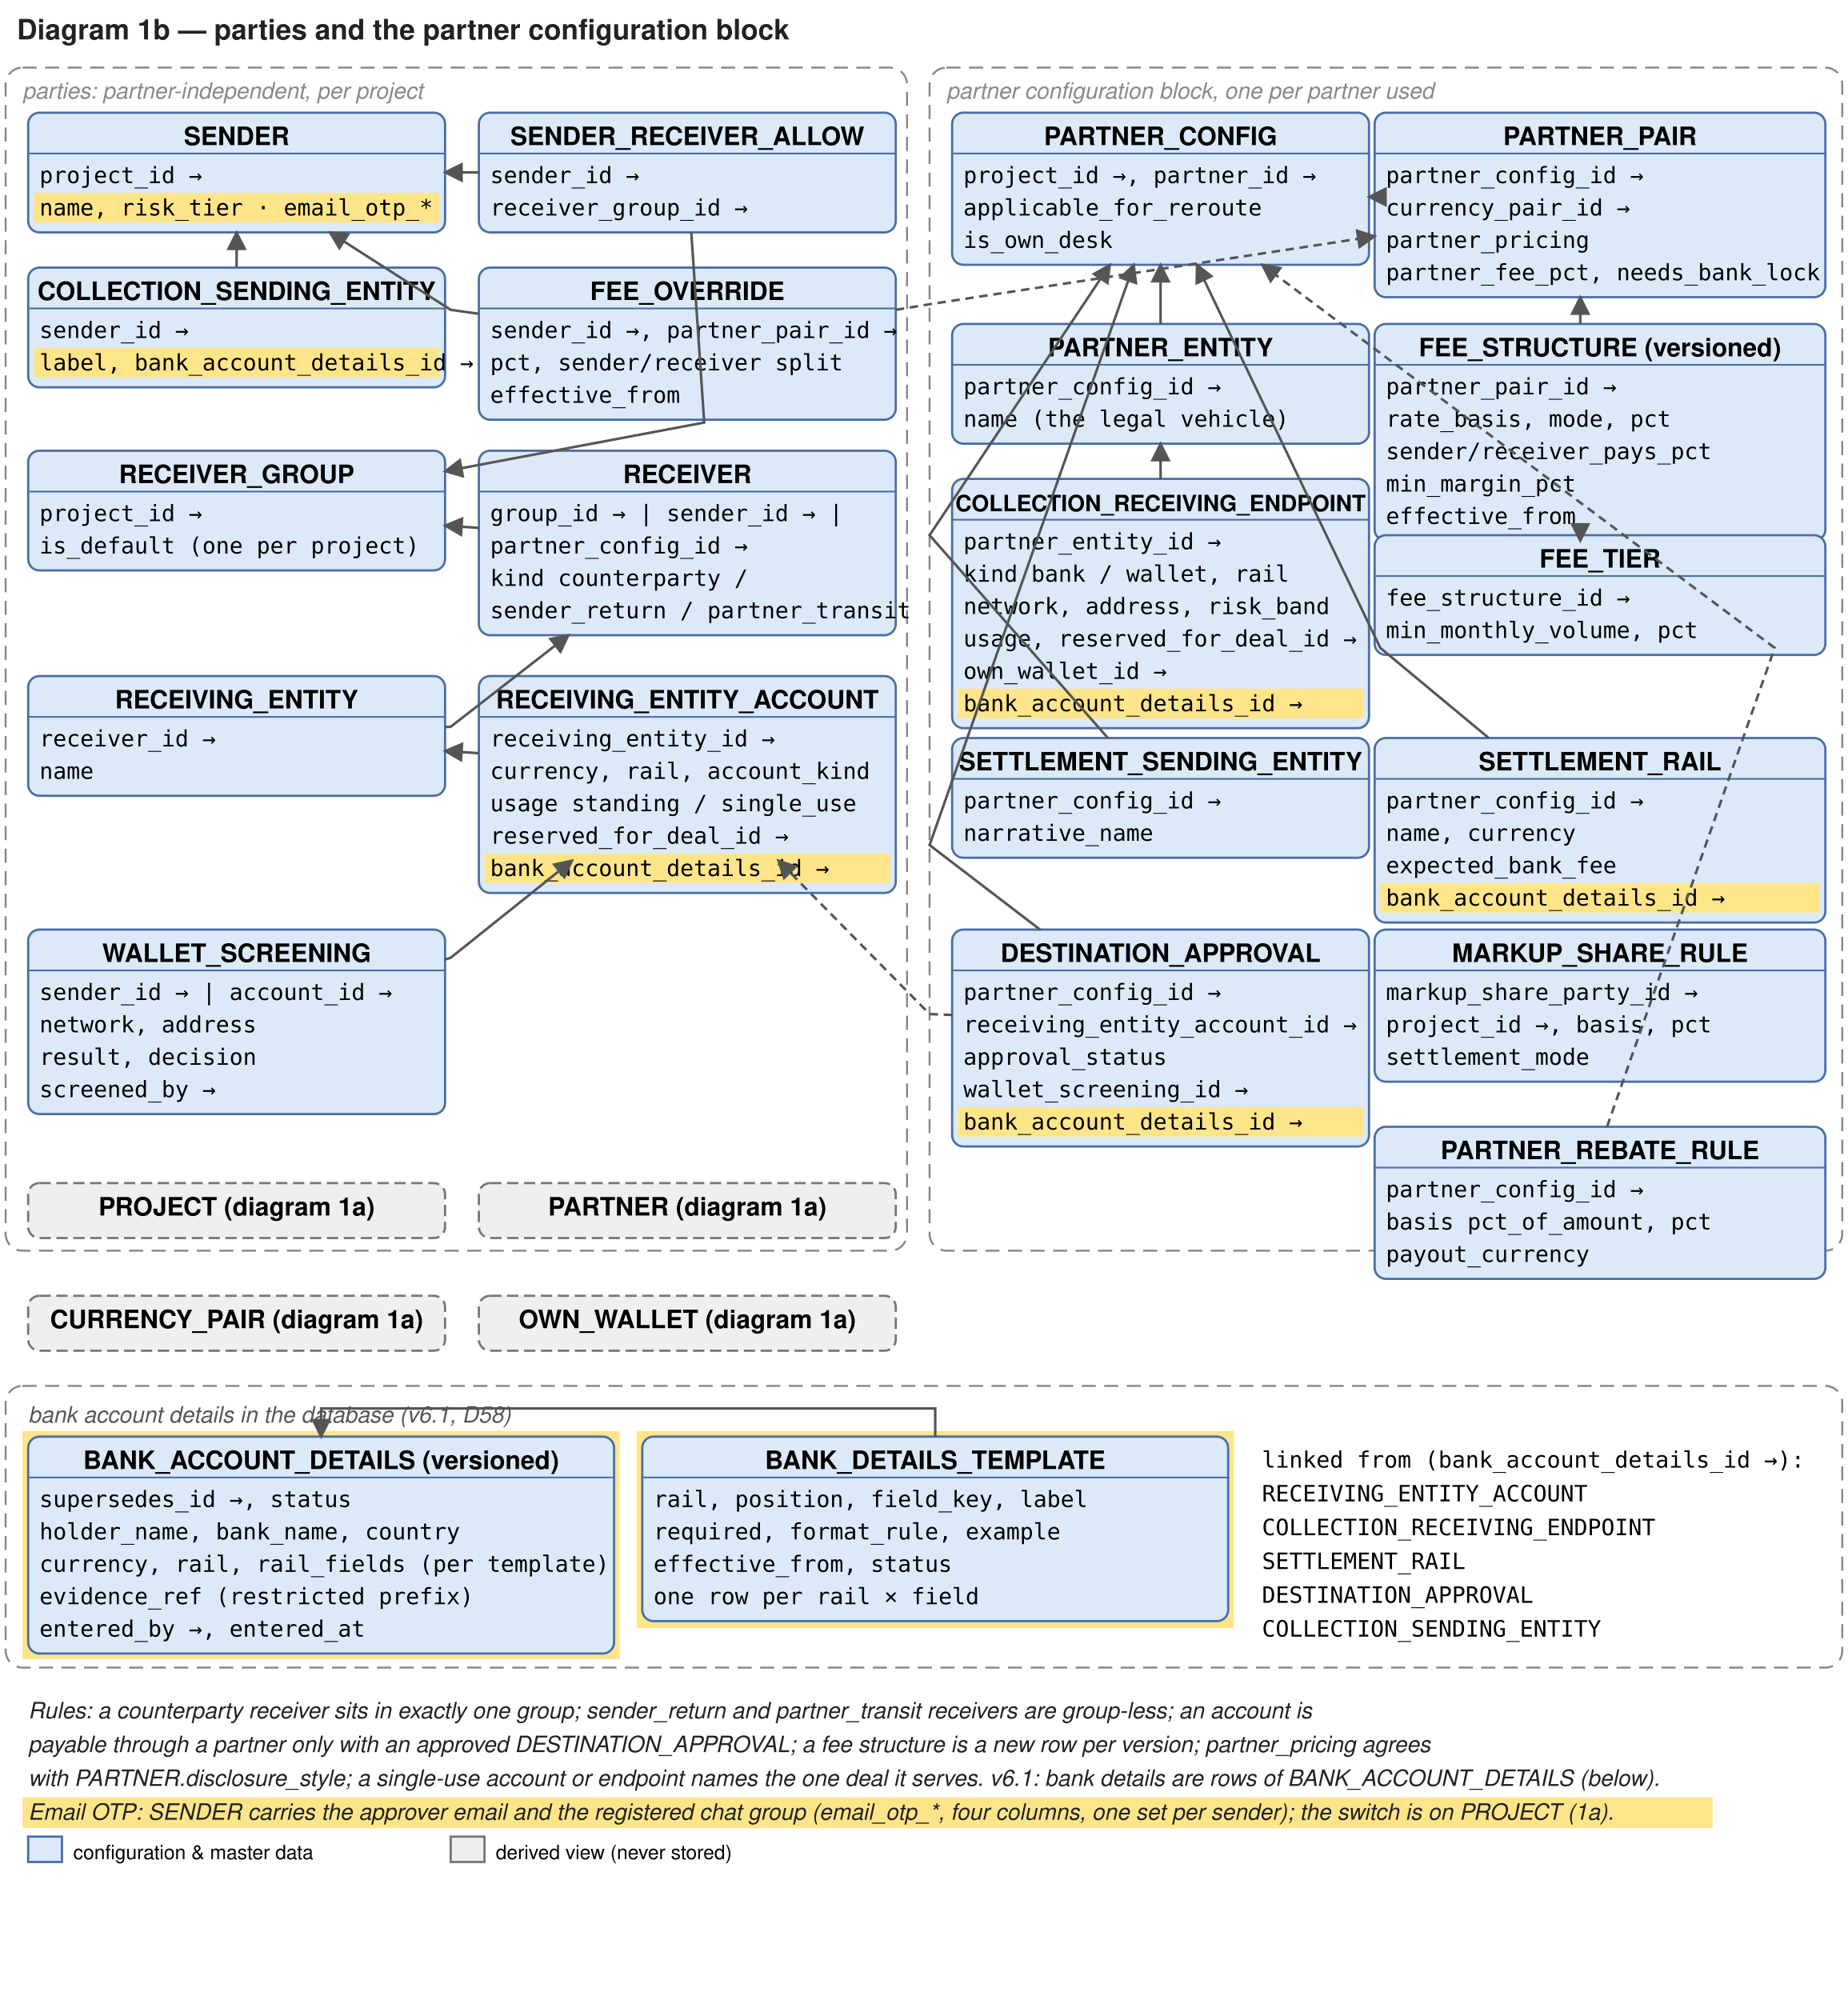
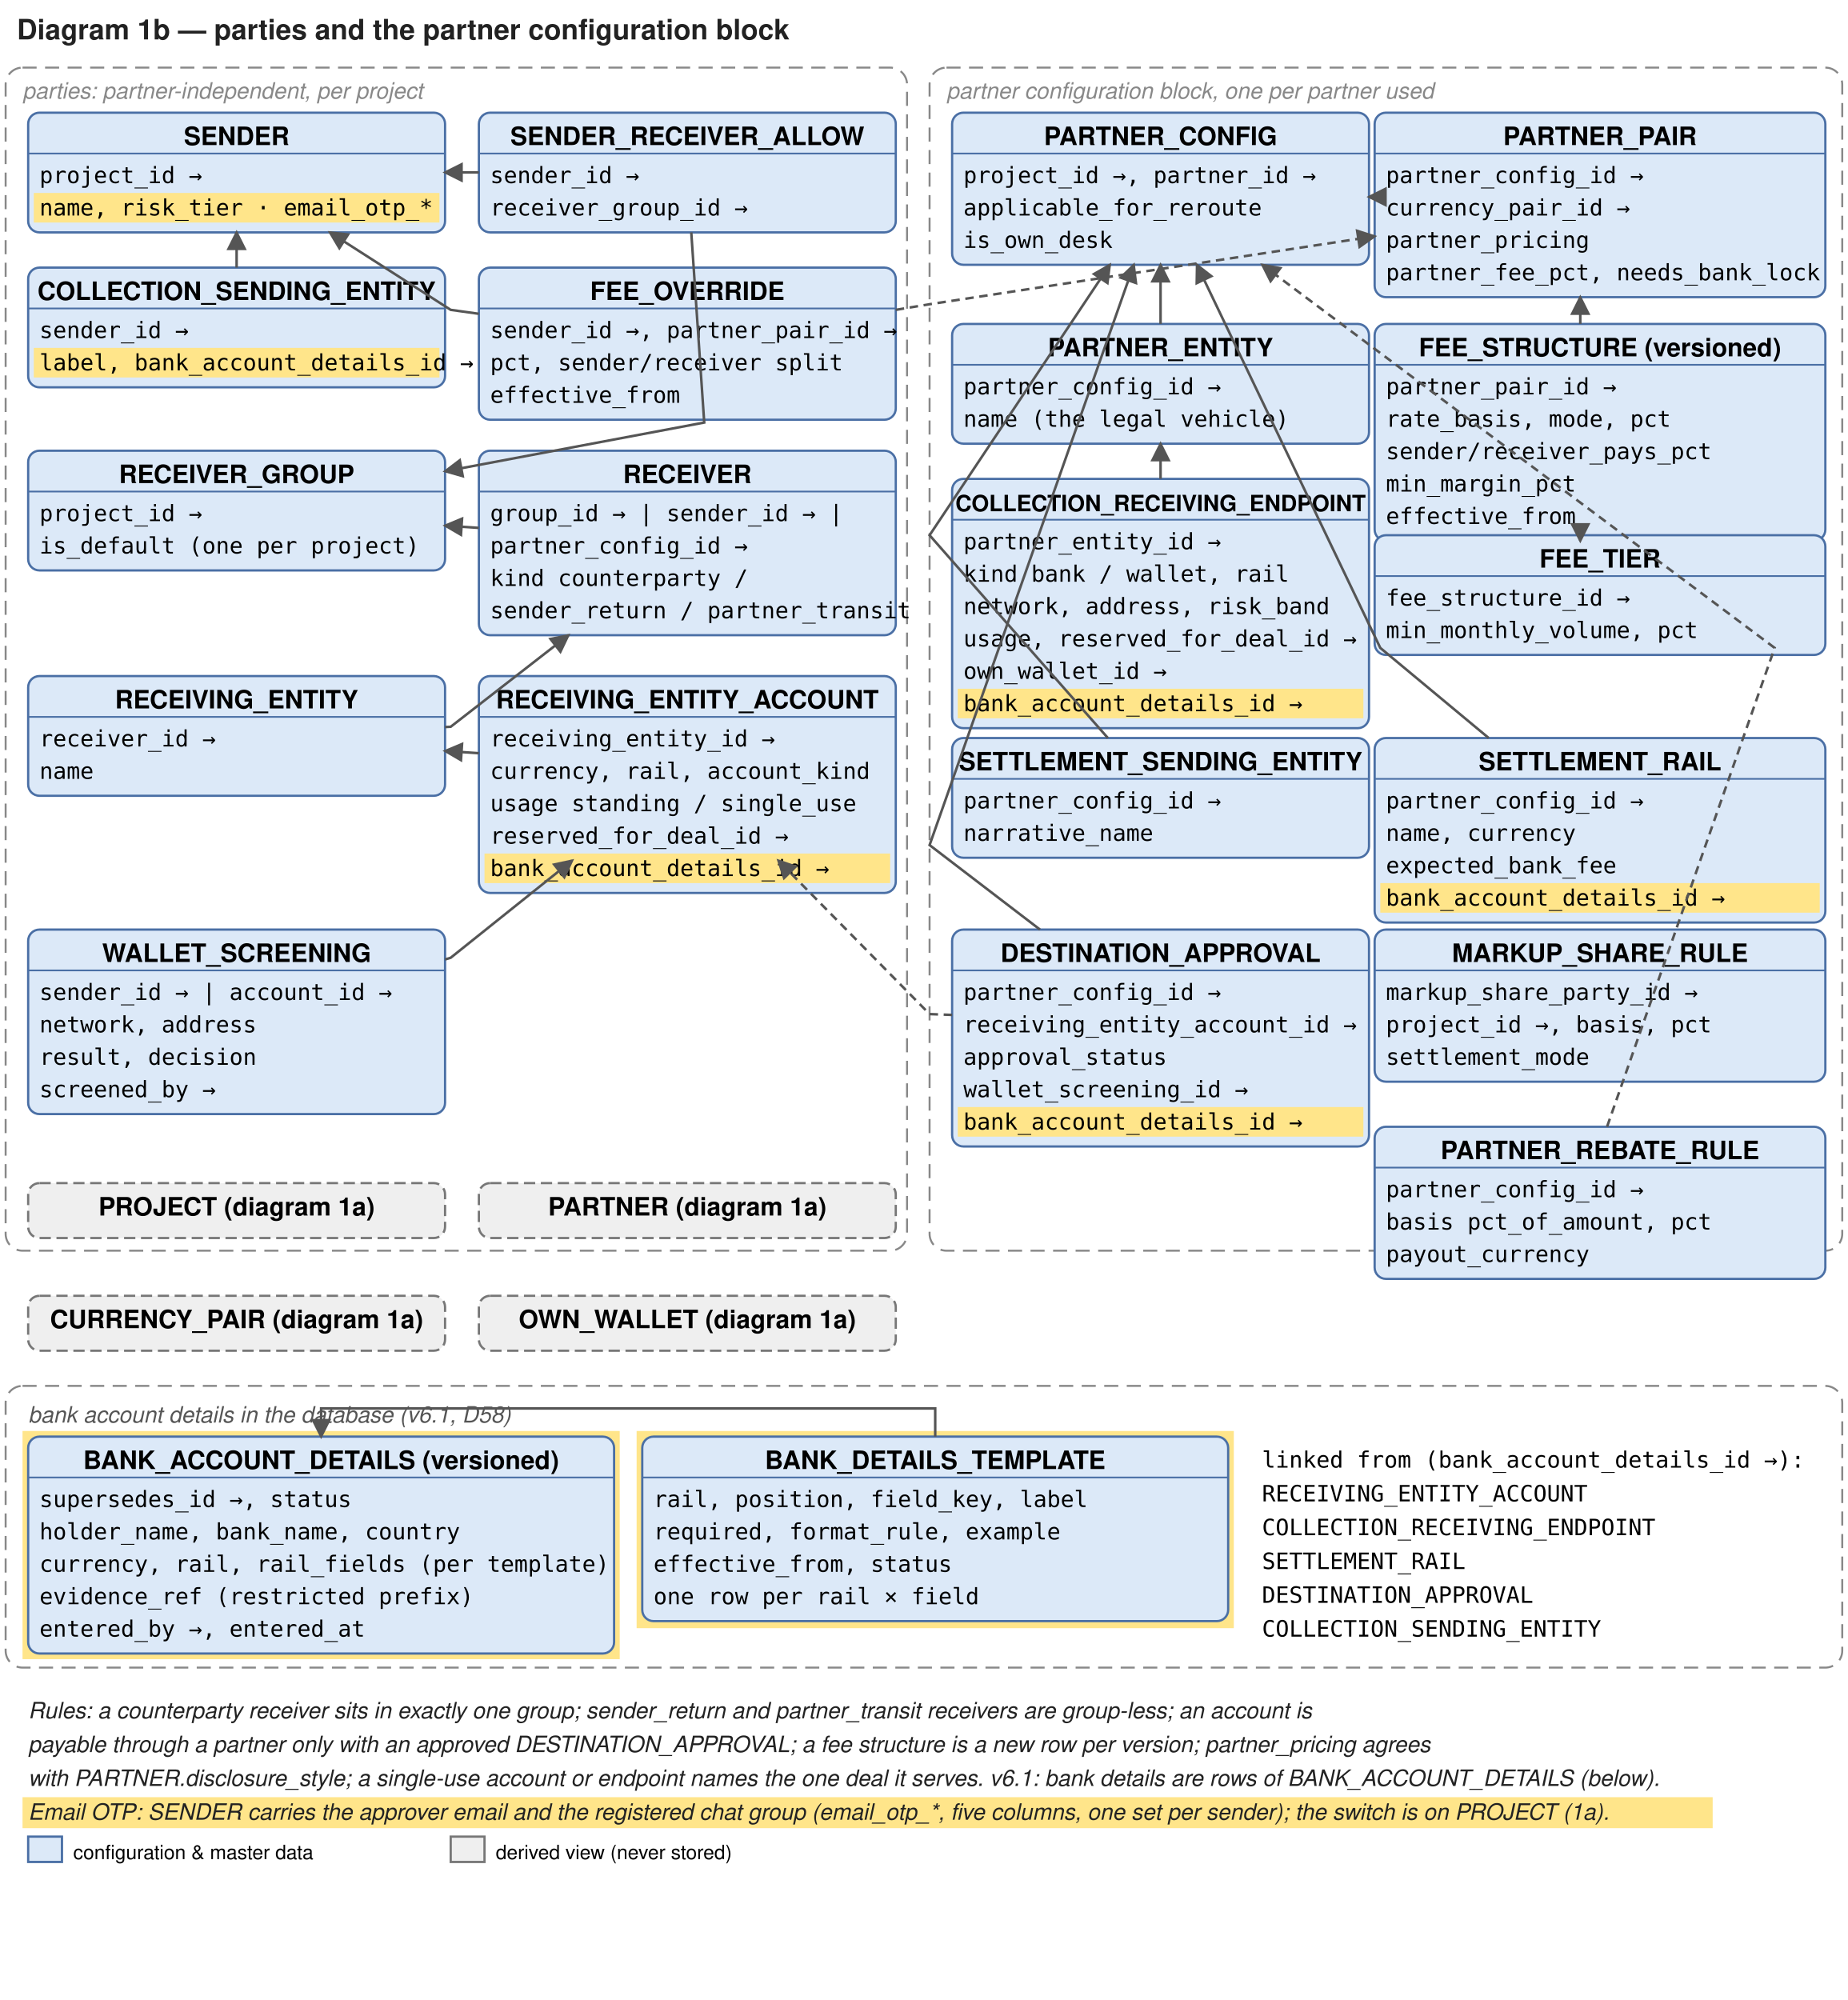
<svg xmlns="http://www.w3.org/2000/svg" viewBox="0 0 656 710" width="100%" style="display:block; background:#FFFFFF; border:0.5pt solid #bbbbbb">
  <defs>
    <marker id="arr" markerWidth="8" markerHeight="8" refX="7" refY="4" orient="auto" markerUnits="strokeWidth">
      <path d="M0,0 L8,4 L0,8 z" fill="#555" />
    </marker>
  </defs>
  <text x="6" y="14" font-size="10" font-family="Helvetica, Arial, sans-serif" fill="#222" text-anchor="start" font-weight="bold">Diagram 1b — parties and the partner configuration block</text>
  <rect x="2" y="24" width="320" height="420" rx="6" fill="none" stroke="#888" stroke-width="0.7" stroke-dasharray="5 3" />
  <text x="8" y="35" font-size="8" font-family="Helvetica, Arial, sans-serif" fill="#888" font-style="italic">parties: partner-independent, per project</text>
  <rect x="10" y="40" width="148" height="42.5" rx="4" fill="#DCE9F8" stroke="#4A6FA5" stroke-width="0.8" />
  <text x="84.0" y="51.5" font-size="9" font-family="Helvetica, Arial, sans-serif" font-weight="bold" text-anchor="middle">SENDER</text>
  <line x1="10" y1="54.5" x2="158" y2="54.5" stroke="#4A6FA5" stroke-width="0.6" />
  <text x="14" y="65.0" font-size="8" font-family="Menlo, Consolas, monospace">project_id →</text>
  <g class="rev">
    <rect x="12" y="68.5" width="144" height="10.5" fill="#ffe58a" />
  </g>
  <text x="14" y="76.5" font-size="8" font-family="Menlo, Consolas, monospace">name, risk_tier · email_otp_*</text>
  <rect x="170" y="40" width="148" height="42.5" rx="4" fill="#DCE9F8" stroke="#4A6FA5" stroke-width="0.8" />
  <text x="244.0" y="51.5" font-size="9" font-family="Helvetica, Arial, sans-serif" font-weight="bold" text-anchor="middle">SENDER_RECEIVER_ALLOW</text>
  <line x1="170" y1="54.5" x2="318" y2="54.5" stroke="#4A6FA5" stroke-width="0.6" />
  <text x="174" y="65.0" font-size="8" font-family="Menlo, Consolas, monospace">sender_id →</text>
  <text x="174" y="76.5" font-size="8" font-family="Menlo, Consolas, monospace">receiver_group_id →</text>
  <rect x="10" y="95" width="148" height="42.5" rx="4" fill="#DCE9F8" stroke="#4A6FA5" stroke-width="0.8" />
  <text x="84.0" y="106.5" font-size="9" font-family="Helvetica, Arial, sans-serif" font-weight="bold" text-anchor="middle">COLLECTION_SENDING_ENTITY</text>
  <line x1="10" y1="109.5" x2="158" y2="109.5" stroke="#4A6FA5" stroke-width="0.6" />
  <text x="14" y="120.0" font-size="8" font-family="Menlo, Consolas, monospace">sender_id →</text>
  <g class="rev">
    <rect x="12" y="123.5" width="144" height="10.5" fill="#ffe58a" />
  </g>
  <text x="14" y="131.5" font-size="8" font-family="Menlo, Consolas, monospace">label, bank_account_details_id →</text>
  <rect x="170" y="95" width="148" height="54.0" rx="4" fill="#DCE9F8" stroke="#4A6FA5" stroke-width="0.8" />
  <text x="244.0" y="106.5" font-size="9" font-family="Helvetica, Arial, sans-serif" font-weight="bold" text-anchor="middle">FEE_OVERRIDE</text>
  <line x1="170" y1="109.5" x2="318" y2="109.5" stroke="#4A6FA5" stroke-width="0.6" />
  <text x="174" y="120.0" font-size="8" font-family="Menlo, Consolas, monospace">sender_id →, partner_pair_id →</text>
  <text x="174" y="131.5" font-size="8" font-family="Menlo, Consolas, monospace">pct, sender/receiver split</text>
  <text x="174" y="143.0" font-size="8" font-family="Menlo, Consolas, monospace">effective_from</text>
  <rect x="10" y="160" width="148" height="42.5" rx="4" fill="#DCE9F8" stroke="#4A6FA5" stroke-width="0.8" />
  <text x="84.0" y="171.5" font-size="9" font-family="Helvetica, Arial, sans-serif" font-weight="bold" text-anchor="middle">RECEIVER_GROUP</text>
  <line x1="10" y1="174.5" x2="158" y2="174.5" stroke="#4A6FA5" stroke-width="0.6" />
  <text x="14" y="185.0" font-size="8" font-family="Menlo, Consolas, monospace">project_id →</text>
  <text x="14" y="196.5" font-size="8" font-family="Menlo, Consolas, monospace">is_default (one per project)</text>
  <rect x="170" y="160" width="148" height="65.5" rx="4" fill="#DCE9F8" stroke="#4A6FA5" stroke-width="0.8" />
  <text x="244.0" y="171.5" font-size="9" font-family="Helvetica, Arial, sans-serif" font-weight="bold" text-anchor="middle">RECEIVER</text>
  <line x1="170" y1="174.5" x2="318" y2="174.5" stroke="#4A6FA5" stroke-width="0.6" />
  <text x="174" y="185.0" font-size="8" font-family="Menlo, Consolas, monospace">group_id → | sender_id → |</text>
  <text x="174" y="196.5" font-size="8" font-family="Menlo, Consolas, monospace">  partner_config_id →</text>
  <text x="174" y="208.0" font-size="8" font-family="Menlo, Consolas, monospace">kind counterparty /</text>
  <text x="174" y="219.5" font-size="8" font-family="Menlo, Consolas, monospace">  sender_return / partner_transit</text>
  <rect x="10" y="240" width="148" height="42.5" rx="4" fill="#DCE9F8" stroke="#4A6FA5" stroke-width="0.8" />
  <text x="84.0" y="251.5" font-size="9" font-family="Helvetica, Arial, sans-serif" font-weight="bold" text-anchor="middle">RECEIVING_ENTITY</text>
  <line x1="10" y1="254.5" x2="158" y2="254.5" stroke="#4A6FA5" stroke-width="0.6" />
  <text x="14" y="265.0" font-size="8" font-family="Menlo, Consolas, monospace">receiver_id →</text>
  <text x="14" y="276.5" font-size="8" font-family="Menlo, Consolas, monospace">name</text>
  <rect x="170" y="240" width="148" height="77.0" rx="4" fill="#DCE9F8" stroke="#4A6FA5" stroke-width="0.8" />
  <text x="244.0" y="251.5" font-size="9" font-family="Helvetica, Arial, sans-serif" font-weight="bold" text-anchor="middle">RECEIVING_ENTITY_ACCOUNT</text>
  <line x1="170" y1="254.5" x2="318" y2="254.5" stroke="#4A6FA5" stroke-width="0.6" />
  <text x="174" y="265.0" font-size="8" font-family="Menlo, Consolas, monospace">receiving_entity_id →</text>
  <text x="174" y="276.5" font-size="8" font-family="Menlo, Consolas, monospace">currency, rail, account_kind</text>
  <text x="174" y="288.0" font-size="8" font-family="Menlo, Consolas, monospace">usage standing / single_use</text>
  <text x="174" y="299.5" font-size="8" font-family="Menlo, Consolas, monospace">reserved_for_deal_id →</text>
  <g class="rev">
    <rect x="172" y="303.0" width="144" height="10.5" fill="#ffe58a" />
  </g>
  <text x="174" y="311.0" font-size="8" font-family="Menlo, Consolas, monospace">bank_account_details_id →</text>
  <rect x="10" y="330" width="148" height="65.5" rx="4" fill="#DCE9F8" stroke="#4A6FA5" stroke-width="0.8" />
  <text x="84.0" y="341.5" font-size="9" font-family="Helvetica, Arial, sans-serif" font-weight="bold" text-anchor="middle">WALLET_SCREENING</text>
  <line x1="10" y1="344.5" x2="158" y2="344.5" stroke="#4A6FA5" stroke-width="0.6" />
  <text x="14" y="355.0" font-size="8" font-family="Menlo, Consolas, monospace">sender_id → | account_id →</text>
  <text x="14" y="366.5" font-size="8" font-family="Menlo, Consolas, monospace">network, address</text>
  <text x="14" y="378.0" font-size="8" font-family="Menlo, Consolas, monospace">result, decision</text>
  <text x="14" y="389.5" font-size="8" font-family="Menlo, Consolas, monospace">screened_by →</text>
  <rect x="330" y="24" width="324" height="420" rx="6" fill="none" stroke="#888" stroke-width="0.7" stroke-dasharray="5 3" />
  <text x="336" y="35" font-size="8" font-family="Helvetica, Arial, sans-serif" fill="#888" font-style="italic">partner configuration block, one per partner used</text>
  <rect x="338" y="40" width="148" height="54.0" rx="4" fill="#DCE9F8" stroke="#4A6FA5" stroke-width="0.8" />
  <text x="412.0" y="51.5" font-size="9" font-family="Helvetica, Arial, sans-serif" font-weight="bold" text-anchor="middle">PARTNER_CONFIG</text>
  <line x1="338" y1="54.5" x2="486" y2="54.5" stroke="#4A6FA5" stroke-width="0.6" />
  <text x="342" y="65.0" font-size="8" font-family="Menlo, Consolas, monospace">project_id →, partner_id →</text>
  <text x="342" y="76.5" font-size="8" font-family="Menlo, Consolas, monospace">applicable_for_reroute</text>
  <text x="342" y="88.0" font-size="8" font-family="Menlo, Consolas, monospace">is_own_desk</text>
  <rect x="488" y="40" width="160" height="65.5" rx="4" fill="#DCE9F8" stroke="#4A6FA5" stroke-width="0.8" />
  <text x="568.0" y="51.5" font-size="9" font-family="Helvetica, Arial, sans-serif" font-weight="bold" text-anchor="middle">PARTNER_PAIR</text>
  <line x1="488" y1="54.5" x2="648" y2="54.5" stroke="#4A6FA5" stroke-width="0.6" />
  <text x="492" y="65.0" font-size="8" font-family="Menlo, Consolas, monospace">partner_config_id →</text>
  <text x="492" y="76.5" font-size="8" font-family="Menlo, Consolas, monospace">currency_pair_id →</text>
  <text x="492" y="88.0" font-size="8" font-family="Menlo, Consolas, monospace">partner_pricing</text>
  <text x="492" y="99.5" font-size="8" font-family="Menlo, Consolas, monospace">partner_fee_pct, needs_bank_lock</text>
  <rect x="488" y="115" width="160" height="77.0" rx="4" fill="#DCE9F8" stroke="#4A6FA5" stroke-width="0.8" />
  <text x="568.0" y="126.5" font-size="9" font-family="Helvetica, Arial, sans-serif" font-weight="bold" text-anchor="middle">FEE_STRUCTURE (versioned)</text>
  <line x1="488" y1="129.5" x2="648" y2="129.5" stroke="#4A6FA5" stroke-width="0.6" />
  <text x="492" y="140.0" font-size="8" font-family="Menlo, Consolas, monospace">partner_pair_id →</text>
  <text x="492" y="151.5" font-size="8" font-family="Menlo, Consolas, monospace">rate_basis, mode, pct</text>
  <text x="492" y="163.0" font-size="8" font-family="Menlo, Consolas, monospace">sender/receiver_pays_pct</text>
  <text x="492" y="174.5" font-size="8" font-family="Menlo, Consolas, monospace">min_margin_pct</text>
  <text x="492" y="186.0" font-size="8" font-family="Menlo, Consolas, monospace">effective_from</text>
  <rect x="488" y="190" width="160" height="42.5" rx="4" fill="#DCE9F8" stroke="#4A6FA5" stroke-width="0.8" />
  <text x="568.0" y="201.5" font-size="9" font-family="Helvetica, Arial, sans-serif" font-weight="bold" text-anchor="middle">FEE_TIER</text>
  <line x1="488" y1="204.5" x2="648" y2="204.5" stroke="#4A6FA5" stroke-width="0.6" />
  <text x="492" y="215.0" font-size="8" font-family="Menlo, Consolas, monospace">fee_structure_id →</text>
  <text x="492" y="226.5" font-size="8" font-family="Menlo, Consolas, monospace">min_monthly_volume, pct</text>
  <rect x="338" y="115" width="148" height="42.5" rx="4" fill="#DCE9F8" stroke="#4A6FA5" stroke-width="0.8" />
  <text x="412.0" y="126.5" font-size="9" font-family="Helvetica, Arial, sans-serif" font-weight="bold" text-anchor="middle">PARTNER_ENTITY</text>
  <line x1="338" y1="129.5" x2="486" y2="129.5" stroke="#4A6FA5" stroke-width="0.6" />
  <text x="342" y="140.0" font-size="8" font-family="Menlo, Consolas, monospace">partner_config_id →</text>
  <text x="342" y="151.5" font-size="8" font-family="Menlo, Consolas, monospace">name (the legal vehicle)</text>
  <rect x="338" y="170" width="148" height="88.5" rx="4" fill="#DCE9F8" stroke="#4A6FA5" stroke-width="0.8" />
  <text x="412.0" y="181.5" font-size="8" font-family="Helvetica, Arial, sans-serif" font-weight="bold" text-anchor="middle">COLLECTION_RECEIVING_ENDPOINT</text>
  <line x1="338" y1="184.5" x2="486" y2="184.5" stroke="#4A6FA5" stroke-width="0.6" />
  <text x="342" y="195.0" font-size="8" font-family="Menlo, Consolas, monospace">partner_entity_id →</text>
  <text x="342" y="206.5" font-size="8" font-family="Menlo, Consolas, monospace">kind bank / wallet, rail</text>
  <text x="342" y="218.0" font-size="8" font-family="Menlo, Consolas, monospace">network, address, risk_band</text>
  <text x="342" y="229.5" font-size="8" font-family="Menlo, Consolas, monospace">usage, reserved_for_deal_id →</text>
  <text x="342" y="241.0" font-size="8" font-family="Menlo, Consolas, monospace">own_wallet_id →</text>
  <g class="rev">
    <rect x="340" y="244.5" width="144" height="10.5" fill="#ffe58a" />
  </g>
  <text x="342" y="252.5" font-size="8" font-family="Menlo, Consolas, monospace">bank_account_details_id →</text>
  <rect x="338" y="262" width="148" height="42.5" rx="4" fill="#DCE9F8" stroke="#4A6FA5" stroke-width="0.8" />
  <text x="412.0" y="273.5" font-size="9" font-family="Helvetica, Arial, sans-serif" font-weight="bold" text-anchor="middle">SETTLEMENT_SENDING_ENTITY</text>
  <line x1="338" y1="276.5" x2="486" y2="276.5" stroke="#4A6FA5" stroke-width="0.6" />
  <text x="342" y="287.0" font-size="8" font-family="Menlo, Consolas, monospace">partner_config_id →</text>
  <text x="342" y="298.5" font-size="8" font-family="Menlo, Consolas, monospace">narrative_name</text>
  <rect x="488" y="262" width="160" height="65.5" rx="4" fill="#DCE9F8" stroke="#4A6FA5" stroke-width="0.8" />
  <text x="568.0" y="273.5" font-size="9" font-family="Helvetica, Arial, sans-serif" font-weight="bold" text-anchor="middle">SETTLEMENT_RAIL</text>
  <line x1="488" y1="276.5" x2="648" y2="276.5" stroke="#4A6FA5" stroke-width="0.6" />
  <text x="492" y="287.0" font-size="8" font-family="Menlo, Consolas, monospace">partner_config_id →</text>
  <text x="492" y="298.5" font-size="8" font-family="Menlo, Consolas, monospace">name, currency</text>
  <text x="492" y="310.0" font-size="8" font-family="Menlo, Consolas, monospace">expected_bank_fee</text>
  <g class="rev">
    <rect x="490" y="313.5" width="156" height="10.5" fill="#ffe58a" />
  </g>
  <text x="492" y="321.5" font-size="8" font-family="Menlo, Consolas, monospace">bank_account_details_id →</text>
  <rect x="338" y="330" width="148" height="77.0" rx="4" fill="#DCE9F8" stroke="#4A6FA5" stroke-width="0.8" />
  <text x="412.0" y="341.5" font-size="9" font-family="Helvetica, Arial, sans-serif" font-weight="bold" text-anchor="middle">DESTINATION_APPROVAL</text>
  <line x1="338" y1="344.5" x2="486" y2="344.5" stroke="#4A6FA5" stroke-width="0.6" />
  <text x="342" y="355.0" font-size="8" font-family="Menlo, Consolas, monospace">partner_config_id →</text>
  <text x="342" y="366.5" font-size="8" font-family="Menlo, Consolas, monospace">receiving_entity_account_id →</text>
  <text x="342" y="378.0" font-size="8" font-family="Menlo, Consolas, monospace">approval_status</text>
  <text x="342" y="389.5" font-size="8" font-family="Menlo, Consolas, monospace">wallet_screening_id →</text>
  <g class="rev">
    <rect x="340" y="393.0" width="144" height="10.5" fill="#ffe58a" />
  </g>
  <text x="342" y="401.0" font-size="8" font-family="Menlo, Consolas, monospace">bank_account_details_id →</text>
  <rect x="488" y="330" width="160" height="54.0" rx="4" fill="#DCE9F8" stroke="#4A6FA5" stroke-width="0.8" />
  <text x="568.0" y="341.5" font-size="9" font-family="Helvetica, Arial, sans-serif" font-weight="bold" text-anchor="middle">MARKUP_SHARE_RULE</text>
  <line x1="488" y1="344.5" x2="648" y2="344.5" stroke="#4A6FA5" stroke-width="0.6" />
  <text x="492" y="355.0" font-size="8" font-family="Menlo, Consolas, monospace">markup_share_party_id →</text>
  <text x="492" y="366.5" font-size="8" font-family="Menlo, Consolas, monospace">project_id →, basis, pct</text>
  <text x="492" y="378.0" font-size="8" font-family="Menlo, Consolas, monospace">settlement_mode</text>
  <rect x="488" y="400" width="160" height="54.0" rx="4" fill="#DCE9F8" stroke="#4A6FA5" stroke-width="0.8" />
  <text x="568.0" y="411.5" font-size="9" font-family="Helvetica, Arial, sans-serif" font-weight="bold" text-anchor="middle">PARTNER_REBATE_RULE</text>
  <line x1="488" y1="414.5" x2="648" y2="414.5" stroke="#4A6FA5" stroke-width="0.6" />
  <text x="492" y="425.0" font-size="8" font-family="Menlo, Consolas, monospace">partner_config_id →</text>
  <text x="492" y="436.5" font-size="8" font-family="Menlo, Consolas, monospace">basis pct_of_amount, pct</text>
  <text x="492" y="448.0" font-size="8" font-family="Menlo, Consolas, monospace">payout_currency</text>
  <rect x="10" y="420" width="148" height="19.5" rx="4" fill="#EFEFEF" stroke="#777777" stroke-width="0.8" stroke-dasharray="4 2" />
  <text x="84.0" y="431.5" font-size="9" font-family="Helvetica, Arial, sans-serif" font-weight="bold" text-anchor="middle">PROJECT (diagram 1a)</text>
  <rect x="170" y="420" width="148" height="19.5" rx="4" fill="#EFEFEF" stroke="#777777" stroke-width="0.8" stroke-dasharray="4 2" />
  <text x="244.0" y="431.5" font-size="9" font-family="Helvetica, Arial, sans-serif" font-weight="bold" text-anchor="middle">PARTNER (diagram 1a)</text>
  <rect x="10" y="460" width="148" height="19.5" rx="4" fill="#EFEFEF" stroke="#777777" stroke-width="0.8" stroke-dasharray="4 2" />
  <text x="84.0" y="471.5" font-size="9" font-family="Helvetica, Arial, sans-serif" font-weight="bold" text-anchor="middle">CURRENCY_PAIR (diagram 1a)</text>
  <rect x="170" y="460" width="148" height="19.5" rx="4" fill="#EFEFEF" stroke="#777777" stroke-width="0.8" stroke-dasharray="4 2" />
  <text x="244.0" y="471.5" font-size="9" font-family="Helvetica, Arial, sans-serif" font-weight="bold" text-anchor="middle">OWN_WALLET (diagram 1a)</text>
  <path d="M 170.0 61.2 L 158.0 61.2" fill="none" stroke="#555" stroke-width="0.9" marker-end="url(#arr)" />
  <path d="M 245.4 82.5 L 250.0 150.0 L 158.0 167.3" fill="none" stroke="#555" stroke-width="0.9" marker-end="url(#arr)" />
  <path d="M 84.0 95.0 L 84.0 82.5" fill="none" stroke="#555" stroke-width="0.9" marker-end="url(#arr)" />
  <path d="M 170.0 111.4 L 160.0 110.0 L 117.1 82.5" fill="none" stroke="#555" stroke-width="0.9" marker-end="url(#arr)" />
  <path d="M 318.0 110.0 L 330.0 108.0 L 488.0 83.9" fill="none" stroke="#555" stroke-width="0.9" stroke-dasharray="3 2" marker-end="url(#arr)" />
  <path d="M 170.0 187.4 L 158.0 186.6" fill="none" stroke="#555" stroke-width="0.9" marker-end="url(#arr)" />
  <path d="M 158.0 258.1 L 160.0 258.0 L 201.8 225.5" fill="none" stroke="#555" stroke-width="0.9" marker-end="url(#arr)" />
  <path d="M 170.0 267.4 L 158.0 266.6" fill="none" stroke="#555" stroke-width="0.9" marker-end="url(#arr)" />
  <path d="M 158.0 340.6 L 160.0 340.0 L 203.1 305.5" fill="none" stroke="#555" stroke-width="0.9" marker-end="url(#arr)" />
  <path d="M 488.0 69.9 L 486.0 69.9" fill="none" stroke="#555" stroke-width="0.9" marker-end="url(#arr)" />
  <path d="M 561.0 115.0 L 561.0 105.5" fill="none" stroke="#555" stroke-width="0.9" marker-end="url(#arr)" />
  <path d="M 561.0 190.0 L 561.0 192.0" fill="none" stroke="#555" stroke-width="0.9" marker-end="url(#arr)" />
  <path d="M 412.0 115.0 L 412.0 94.0" fill="none" stroke="#555" stroke-width="0.9" marker-end="url(#arr)" />
  <path d="M 412.0 170.0 L 412.0 157.5" fill="none" stroke="#555" stroke-width="0.9" marker-end="url(#arr)" />
  <path d="M 393.3 262.0 L 330.0 190.0 L 394.0 94.0" fill="none" stroke="#555" stroke-width="0.9" marker-end="url(#arr)" />
  <path d="M 528.5 262.0 L 490.0 230.0 L 424.9 94.0" fill="none" stroke="#555" stroke-width="0.9" marker-end="url(#arr)" />
  <path d="M 369.2 330.0 L 330.0 300.0 L 402.5 94.0" fill="none" stroke="#555" stroke-width="0.9" marker-end="url(#arr)" />
  <path d="M 338.0 360.3 L 330.0 360.0 L 276.3 305.5" fill="none" stroke="#555" stroke-width="0.9" stroke-dasharray="3 2" marker-end="url(#arr)" />
  <path d="M 570.5 400.0 L 630.0 230.0 L 448.1 94.0" fill="none" stroke="#555" stroke-width="0.9" stroke-dasharray="3 2" marker-end="url(#arr)" />
  <rect x="2" y="492" width="652" height="100" rx="6" fill="none" stroke="#888" stroke-width="0.7" stroke-dasharray="5 3" />
  <text x="10" y="505" font-size="8" font-family="Helvetica, Arial, sans-serif" fill="#555" font-style="italic">bank account details in the database (v6.1, D58)</text>
  <g class="rev">
    <rect x="8" y="508" width="212" height="81" fill="#ffe58a" />
    <rect x="226" y="508" width="212" height="70" fill="#ffe58a" />
  </g>
  <rect x="10" y="510" width="208" height="77" rx="4" fill="#DCE9F8" stroke="#4A6FA5" stroke-width="0.8" />
  <text x="114.0" y="521.5" font-size="9" font-family="Helvetica, Arial, sans-serif" font-weight="bold" text-anchor="middle">BANK_ACCOUNT_DETAILS (versioned)</text>
  <line x1="10" y1="524.5" x2="218" y2="524.5" stroke="#4A6FA5" stroke-width="0.6" />
  <text x="14" y="535.0" font-size="8" font-family="Menlo, Consolas, monospace">supersedes_id →, status</text>
  <text x="14" y="546.5" font-size="8" font-family="Menlo, Consolas, monospace">holder_name, bank_name, country</text>
  <text x="14" y="558.0" font-size="8" font-family="Menlo, Consolas, monospace">currency, rail, rail_fields (per template)</text>
  <text x="14" y="569.5" font-size="8" font-family="Menlo, Consolas, monospace">evidence_ref (restricted prefix)</text>
  <text x="14" y="581.0" font-size="8" font-family="Menlo, Consolas, monospace">entered_by →, entered_at</text>
  <rect x="228" y="510" width="208" height="65.5" rx="4" fill="#DCE9F8" stroke="#4A6FA5" stroke-width="0.8" />
  <text x="332.0" y="521.5" font-size="9" font-family="Helvetica, Arial, sans-serif" font-weight="bold" text-anchor="middle">BANK_DETAILS_TEMPLATE</text>
  <line x1="228" y1="524.5" x2="436" y2="524.5" stroke="#4A6FA5" stroke-width="0.6" />
  <text x="232" y="535.0" font-size="8" font-family="Menlo, Consolas, monospace">rail, position, field_key, label</text>
  <text x="232" y="546.5" font-size="8" font-family="Menlo, Consolas, monospace">required, format_rule, example</text>
  <text x="232" y="558.0" font-size="8" font-family="Menlo, Consolas, monospace">effective_from, status</text>
  <text x="232" y="569.5" font-size="8" font-family="Menlo, Consolas, monospace">one row per rail × field</text>
  <text x="448" y="521" font-size="8" font-family="Menlo, Consolas, monospace">linked from (bank_account_details_id →):</text>
  <text x="448" y="533" font-size="8" font-family="Menlo, Consolas, monospace">RECEIVING_ENTITY_ACCOUNT</text>
  <text x="448" y="545" font-size="8" font-family="Menlo, Consolas, monospace">COLLECTION_RECEIVING_ENDPOINT</text>
  <text x="448" y="557" font-size="8" font-family="Menlo, Consolas, monospace">SETTLEMENT_RAIL</text>
  <text x="448" y="569" font-size="8" font-family="Menlo, Consolas, monospace">DESTINATION_APPROVAL</text>
  <text x="448" y="581" font-size="8" font-family="Menlo, Consolas, monospace">COLLECTION_SENDING_ENTITY</text>
  <path d="M 332 510 L 332 500 L 114 500 L 114 510" fill="none" stroke="#555" stroke-width="0.9" marker-end="url(#arr)" />
  <text x="10" y="610" font-size="8" font-family="Helvetica, Arial, sans-serif" fill="#222" text-anchor="start" font-style="italic">Rules: a counterparty receiver sits in exactly one group; sender_return and partner_transit receivers are group-less; an account is</text>
  <text x="10" y="622" font-size="8" font-family="Helvetica, Arial, sans-serif" fill="#222" text-anchor="start" font-style="italic">payable through a partner only with an approved DESTINATION_APPROVAL; a fee structure is a new row per version; partner_pricing agrees</text>
  <text x="10" y="634" font-size="8" font-family="Helvetica, Arial, sans-serif" fill="#222" text-anchor="start" font-style="italic">with PARTNER.disclosure_style; a single-use account or endpoint names the one deal it serves. v6.1: bank details are rows of BANK_ACCOUNT_DETAILS (below).</text>
  <g class="rev">
    <rect x="8.0" y="638" width="600" height="11" fill="#ffe58a" />
  </g>
-   <text x="10" y="646" font-size="8" font-family="Helvetica, Arial, sans-serif" fill="#222" text-anchor="start" font-style="italic">Email OTP: SENDER carries the approver email and the registered chat group (email_otp_*, four columns, one set per sender); the switch is on PROJECT (1a).</text>
+   <text x="10" y="646" font-size="8" font-family="Helvetica, Arial, sans-serif" fill="#222" text-anchor="start" font-style="italic">Email OTP: SENDER carries the approver email and the registered chat group (email_otp_*, five columns, one set per sender); the switch is on PROJECT (1a).</text>
  <rect x="10" y="652" width="12" height="9" fill="#DCE9F8" stroke="#4A6FA5" stroke-width="0.8" />
  <text x="26" y="660" font-size="7" font-family="Helvetica, Arial, sans-serif">configuration &amp; master data</text>
  <rect x="160" y="652" width="12" height="9" fill="#EFEFEF" stroke="#777777" stroke-width="0.8" />
  <text x="176" y="660" font-size="7" font-family="Helvetica, Arial, sans-serif">derived view (never stored)</text>
</svg>
